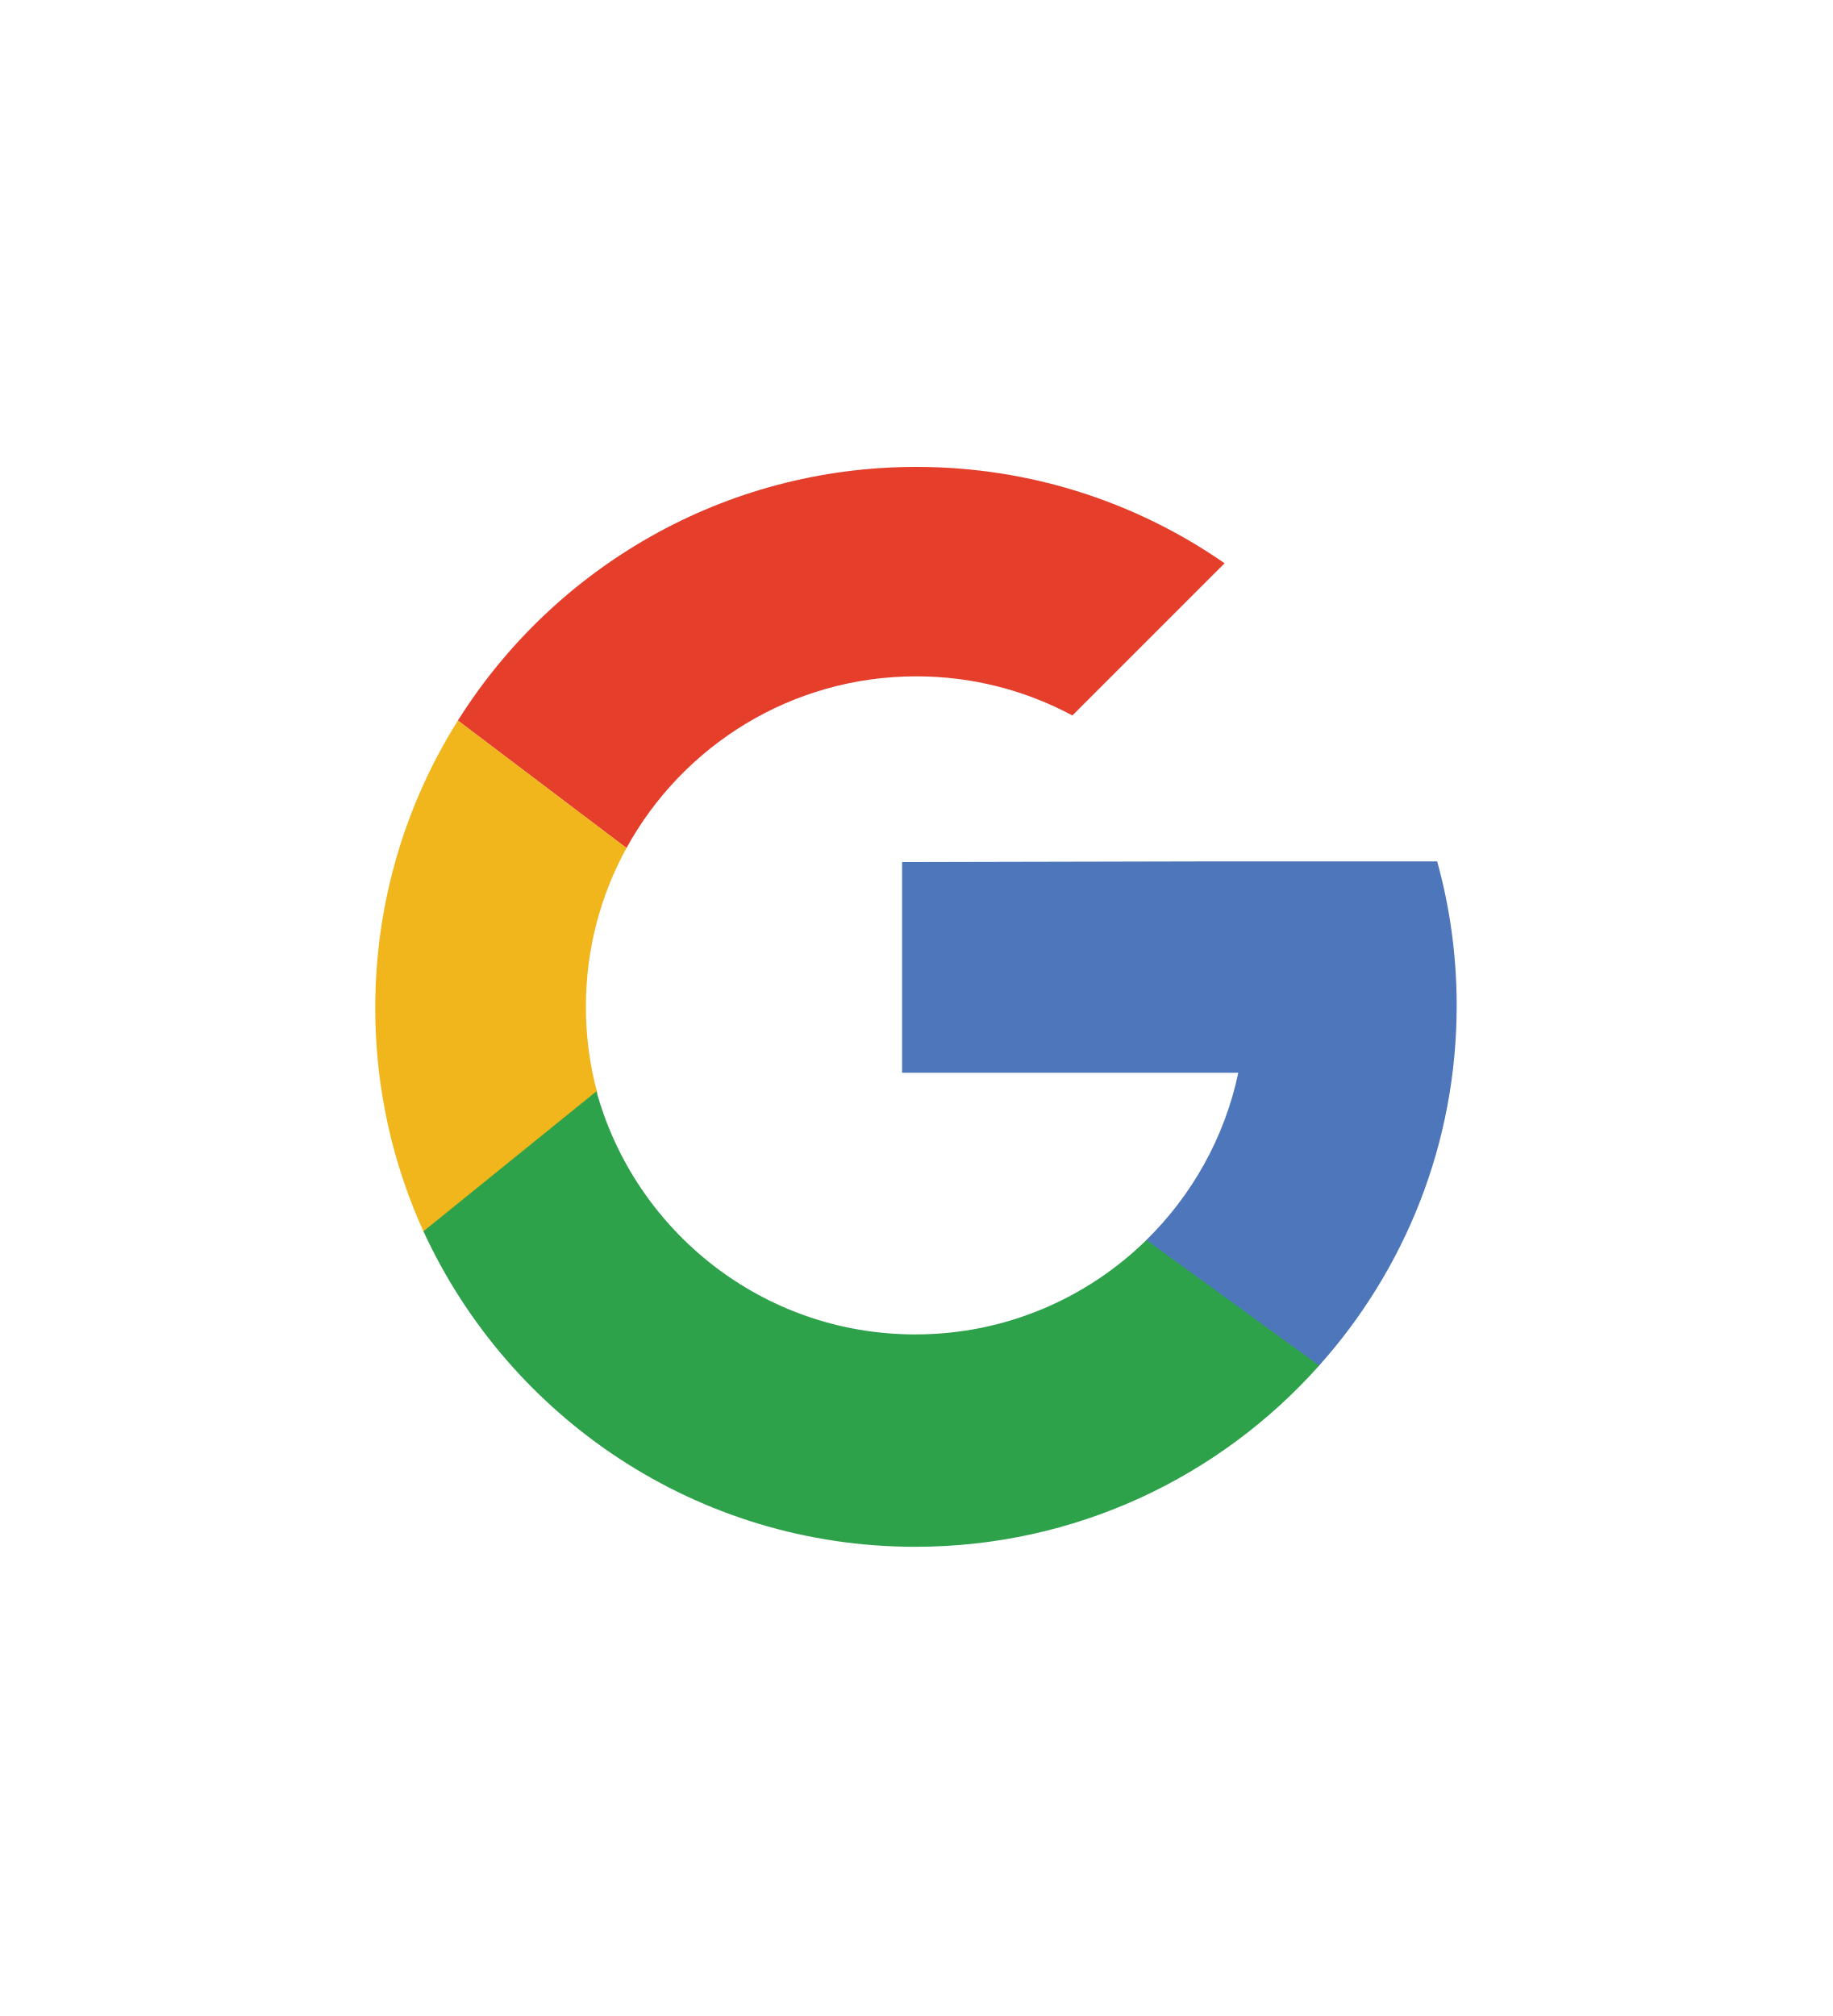
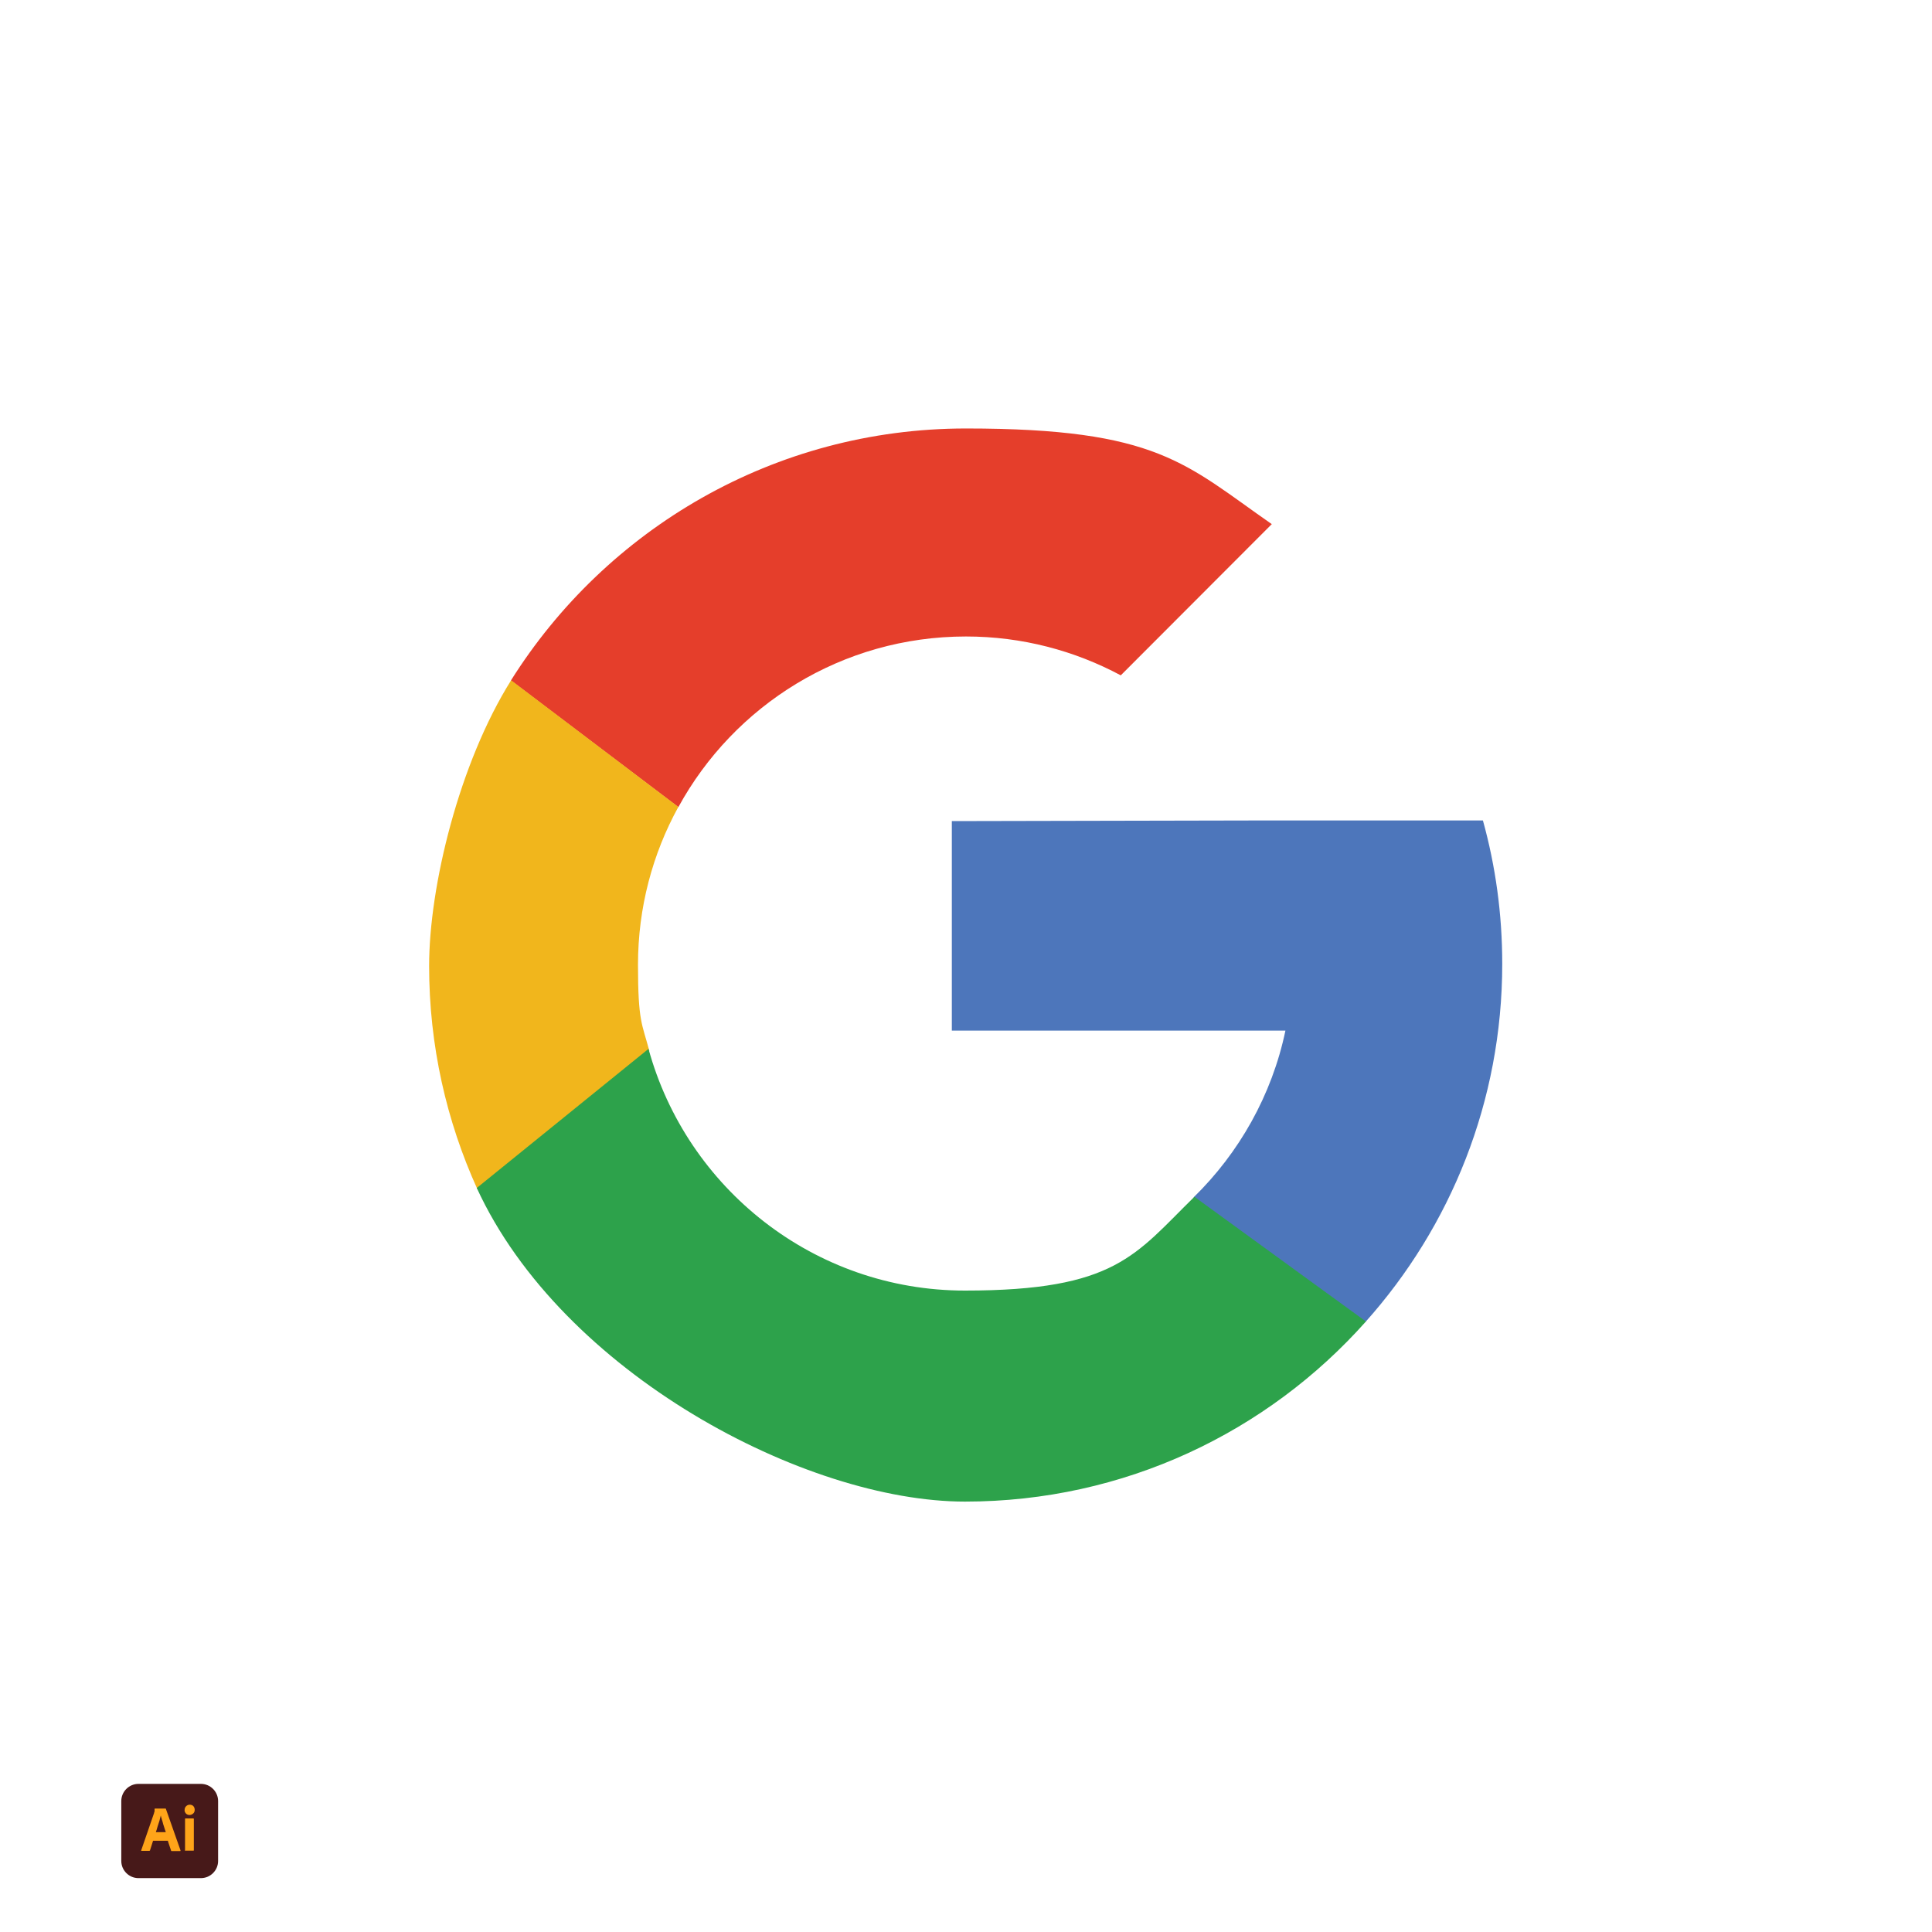
- <svg xmlns="http://www.w3.org/2000/svg" id="Layer_3" version="1.1" viewBox="0 0 765.33 841.89">
+ <svg xmlns="http://www.w3.org/2000/svg" id="Layer_3" version="1.1" viewBox="0 0 900 900">
  <defs>
    <style>
      .st0 {
        fill: none;
      }

      .st1 {
+         fill: #4d76bb;
+       }
+ 
+       .st2 {
+         fill: #ff9a00;
+       }
+ 
+       .st3 {
        fill: #f1b61c;
      }

-       .st2 {
+       .st4 {
        fill: #e53e2b;
      }

-       .st3 {
-         fill: #2da24b;
+       .st5 {
+         opacity: .9;
      }

-       .st4 {
-         fill: #4d76bb;
+       .st6 {
+         fill: #300;
+       }
+ 
+       .st7 {
+         fill: #2da24b;
      }
    </style>
  </defs>
-   <path class="st0" d="M511.38,235.22l-63.56,63.56c-19.41-10.41-41.59-16.34-65.16-16.34-52.18,0-97.59,28.97-121.05,71.7-10.8,19.68-16.95,42.27-16.95,66.3,0,12.56,1.69,24.72,4.83,36.28l-24.67,20.11-47.77,37.9c-13.05-28.57-20.35-60.32-20.35-93.79,0-44.11,12.65-85.26,34.51-120.04,39.97-63.62,110.77-105.92,191.45-105.92,47.84,0,92.19,14.88,128.72,40.24Z" />
-   <path class="st0" d="M608.63,420.94c0,57.79-21.7,110.5-57.38,150.45-41.38,46.34-101.57,75.52-168.59,75.52-91.04,0-169.49-53.85-205.28-131.43l47.44-38.65,24.79-19.68c16.08,58.39,69.55,101.29,133.05,101.29,37.55,0,71.59-14.99,96.47-39.32,19.13-18.71,32.85-42.94,38.57-70.12h-140v-88h129.54c-.05-.09-.1-.18-.14-.28h93.4c5.29,19.18,8.13,39.37,8.13,60.22Z" />
+   <path class="st0" d="M578.7,264.3l-63.6,63.6c-19.4-10.4-41.6-16.3-65.2-16.3-52.2,0-97.6,29-121.1,71.7-10.8,19.7-16.9,42.3-16.9,66.3s1.7,24.7,4.8,36.3l-24.7,20.1-47.8,37.9c-13.1-28.6-20.4-60.3-20.4-93.8s12.6-85.3,34.5-120c40-63.6,110.8-105.9,191.4-105.9s92.2,14.9,128.7,40.2h.3Z" />
+   <path class="st0" d="M676,450c0,57.8-21.7,110.5-57.4,150.5-41.4,46.3-101.6,75.5-168.6,75.5s-169.5-53.8-205.3-131.4l47.4-38.6,24.8-19.7c16.1,58.4,69.6,101.3,133.1,101.3s71.6-15,96.5-39.3c19.1-18.7,32.9-42.9,38.6-70.1h-140v-88h129.5s0-.2,0-.3h93.4c5.3,19.2,8.1,39.4,8.1,60.2h0Z" />
  <g>
-     <path class="st4" d="M506.48,359.72h93.67c5.31,19.18,8.15,39.37,8.15,60.22,0,57.79-21.76,110.5-57.55,150.45l-72.33-52.27c19.19-18.71,32.94-42.94,38.68-70.12h-140.4v-88" />
-     <path class="st2" d="M511.38,235.22l-63.56,63.56c-19.41-10.41-41.59-16.34-65.16-16.34-52.18,0-97.59,28.97-121.05,71.7l-70.4-53.24c39.97-63.62,110.77-105.92,191.45-105.92,47.84,0,92.19,14.88,128.72,40.24Z" />
-     <path class="st1" d="M177.05,514.73c-13.05-28.57-20.35-60.32-20.35-93.79,0-44.11,12.65-85.26,34.51-120.04l70.4,53.24c-10.8,19.68-16.95,42.27-16.95,66.3,0,12.56,1.69,24.72,4.83,36.28" />
-     <path class="st3" d="M249.08,455.73c16.09,58.53,69.59,101.53,133.12,101.53,37.57,0,71.63-15.03,96.52-39.41l72.16,52.4c-41.4,46.45-101.62,75.7-168.68,75.7-91.09,0-169.58-53.98-205.38-131.75" />
+     <path class="st1" d="M587.1,382.2h103.7c5.9,21.3,9,43.6,9,66.8,0,64.1-24.1,122.5-63.7,166.8l-80.1-58c21.2-20.7,36.5-47.6,42.8-77.7h-155.4v-97.6" />
+     <path class="st4" d="M592.5,244.1l-70.4,70.5c-21.5-11.5-46-18.1-72.1-18.1-57.8,0-108.1,32.1-134,79.5l-78-59c44.3-70.5,122.6-117.4,212-117.4s102.1,16.5,142.5,44.6h0Z" />
+     <path class="st3" d="M222.4,554c-14.4-31.7-22.5-66.9-22.5-104s14-94.5,38.2-133.1l77.9,59c-12,21.8-18.8,46.9-18.8,73.5s1.9,27.4,5.3,40.2" />
+     <path class="st7" d="M302.1,488.6c17.8,64.9,77.1,112.6,147.4,112.6s79.3-16.7,106.9-43.7l79.9,58.1c-45.8,51.5-112.5,83.9-186.8,83.9s-187.7-59.8-227.4-146.1" />
+   </g>
+   <g class="st5">
+     <path class="st6" d="M64.5,831h29.1c4.4,0,8,3.6,8,8v27.9c0,4.4-3.6,8-8,8h-29.1c-4.4,0-8-3.6-8-8v-27.9c0-4.4,3.6-8,8-8Z" />
+     <g>
+       <path class="st2" d="M78.3,857.5h-7l-1.4,4.4c0,.2-.2.3-.4.3h-3.5c-.2,0-.3,0-.2-.3l6-17.4c0-.2,0-.4.2-.6v-1.2s0-.2.2-.2h4.9c.1,0,.2,0,.2.2l6.8,19.3c0,.2,0,.3-.2.3h-3.9s-.3,0-.3-.2l-1.5-4.5h.1ZM72.4,853.5h4.8c0-.4-.3-.9-.4-1.3-.2-.5-.3-1.1-.5-1.6-.2-.6-.4-1.1-.5-1.7s-.4-1.1-.5-1.7c-.2-.5-.3-1-.4-1.5h0c-.2.8-.4,1.6-.6,2.4-.3.9-.6,1.8-.9,2.8-.3,1-.5,1.8-.8,2.6,0,0-.2,0-.2,0Z" />
+       <path class="st2" d="M88.3,845.5c-.6,0-1.2-.2-1.7-.7-.4-.5-.7-1.1-.6-1.7,0-.6.2-1.2.7-1.7s1.1-.7,1.7-.7,1.3.2,1.7.7c.4.4.6,1.1.6,1.7s-.2,1.3-.7,1.7c-.4.4-1.1.7-1.7.7h0ZM86.2,861.8v-14.4c0-.2,0-.3.2-.3h3.7c.1,0,.2,0,.2.3v14.4c0,.2,0,.3-.2.3h-3.7c-.2,0-.3,0-.3-.3h0Z" />
+     </g>
  </g>
</svg>
